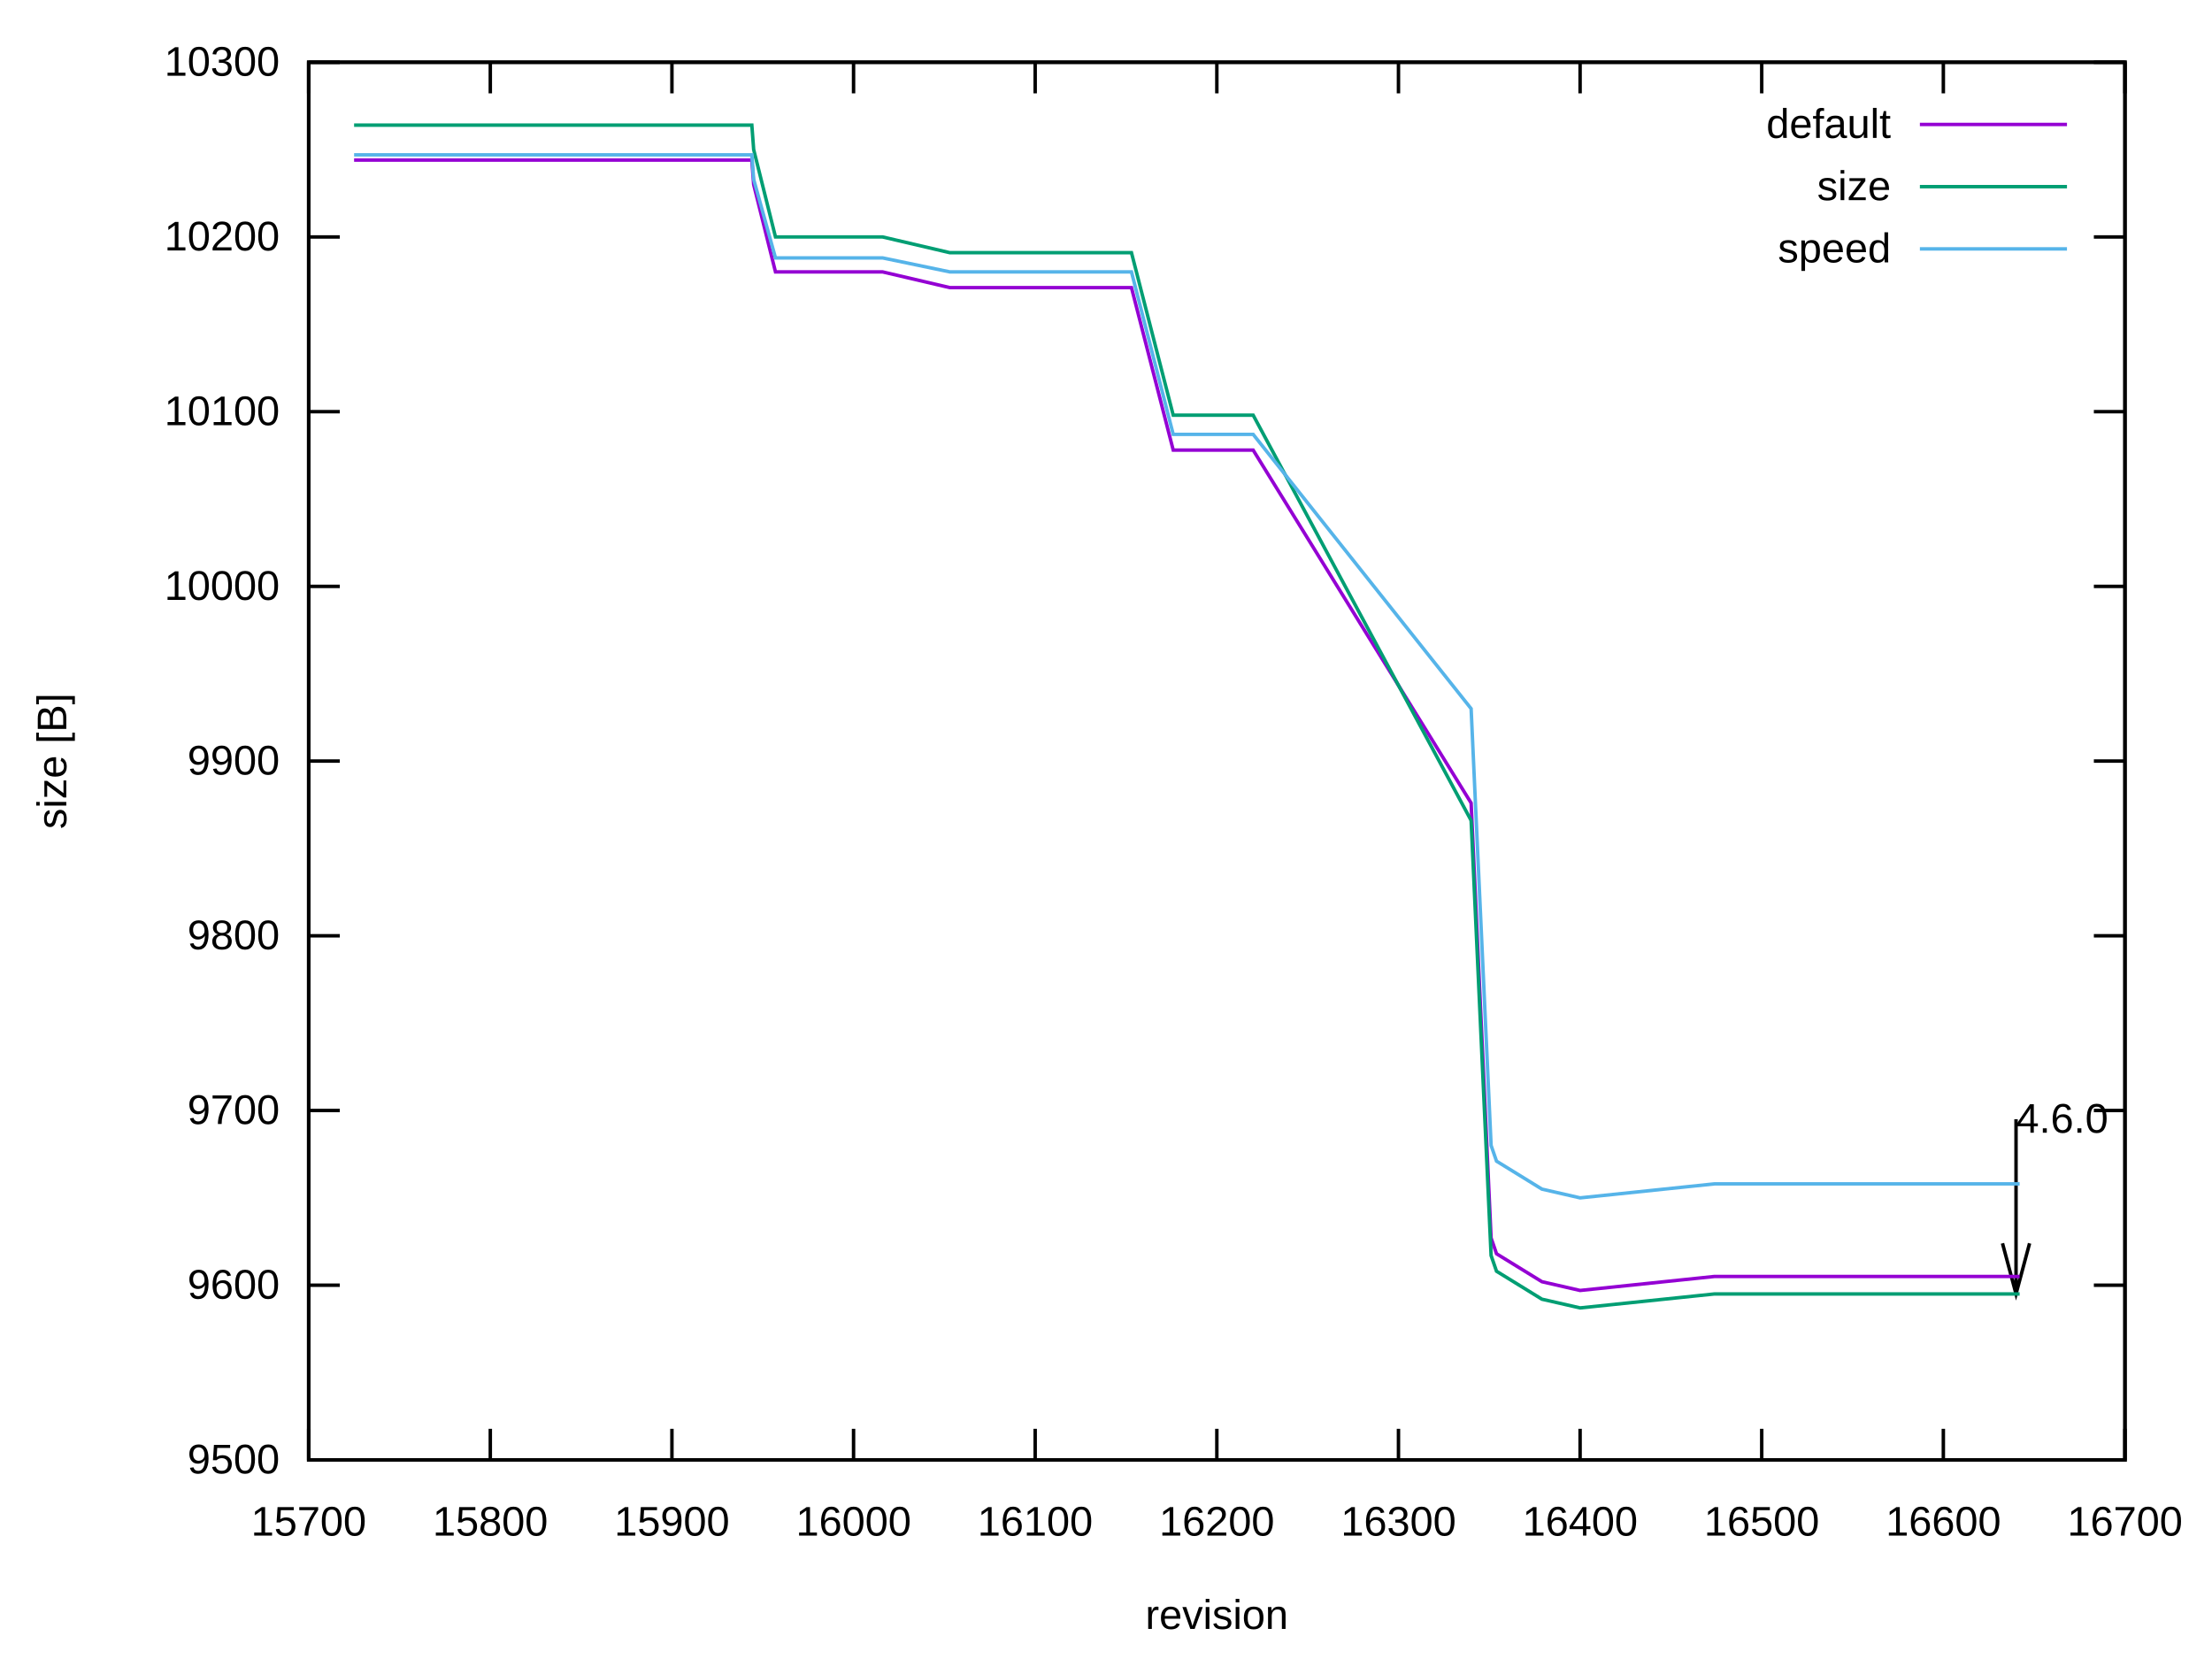
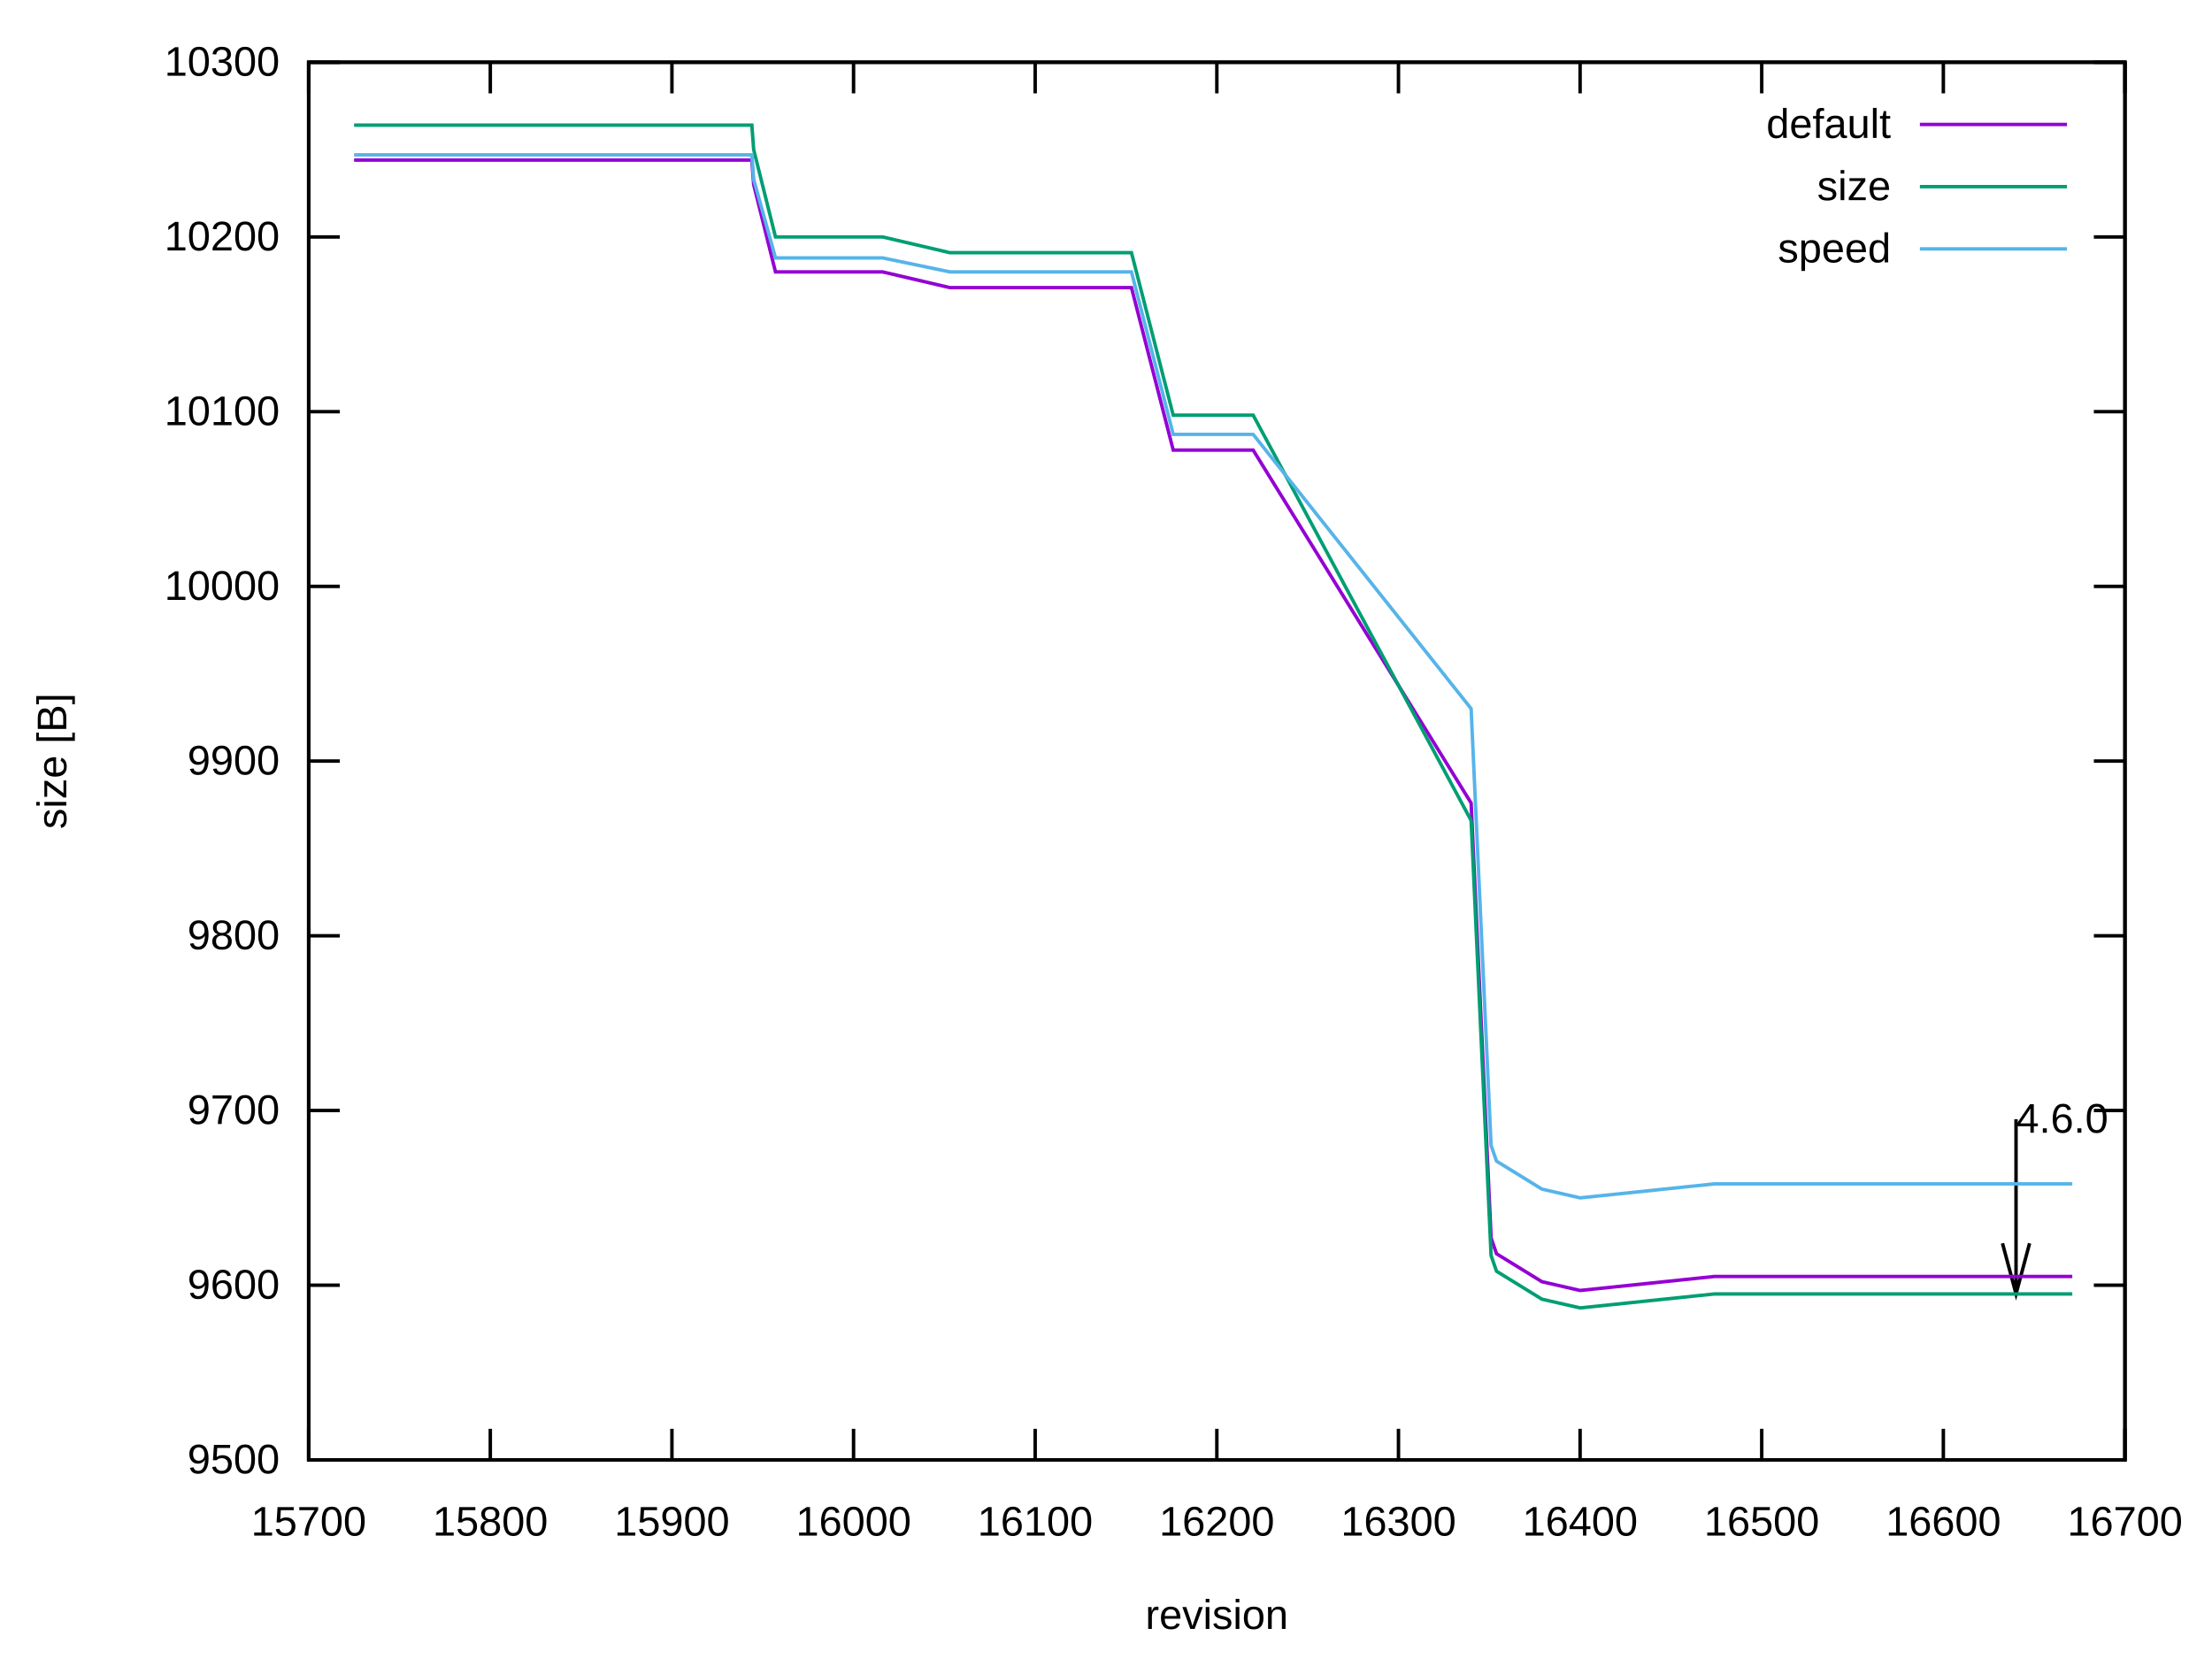
<svg xmlns="http://www.w3.org/2000/svg" xmlns:xlink="http://www.w3.org/1999/xlink" width="640" height="480" viewBox="0 0 640 480">
  <g id="gnuplot_canvas">
    <rect x="0" y="0" width="640" height="480" fill="none" />
    <defs>
      <circle id="gpDot" r="0.5" stroke-width="0.5" stroke="currentColor" />
      <path id="gpPt0" stroke-width="0.222" stroke="currentColor" d="M-1,0 h2 M0,-1 v2" />
      <path id="gpPt1" stroke-width="0.222" stroke="currentColor" d="M-1,-1 L1,1 M1,-1 L-1,1" />
      <path id="gpPt2" stroke-width="0.222" stroke="currentColor" d="M-1,0 L1,0 M0,-1 L0,1 M-1,-1 L1,1 M-1,1 L1,-1" />
      <rect id="gpPt3" stroke-width="0.222" stroke="currentColor" x="-1" y="-1" width="2" height="2" />
      <rect id="gpPt4" stroke-width="0.222" stroke="currentColor" fill="currentColor" x="-1" y="-1" width="2" height="2" />
      <circle id="gpPt5" stroke-width="0.222" stroke="currentColor" cx="0" cy="0" r="1" />
      <use xlink:href="#gpPt5" id="gpPt6" fill="currentColor" stroke="none" />
      <path id="gpPt7" stroke-width="0.222" stroke="currentColor" d="M0,-1.33 L-1.33,0.67 L1.33,0.67 z" />
      <use xlink:href="#gpPt7" id="gpPt8" fill="currentColor" stroke="none" />
      <use xlink:href="#gpPt7" id="gpPt9" stroke="currentColor" transform="rotate(180)" />
      <use xlink:href="#gpPt9" id="gpPt10" fill="currentColor" stroke="none" />
      <use xlink:href="#gpPt3" id="gpPt11" stroke="currentColor" transform="rotate(45)" />
      <use xlink:href="#gpPt11" id="gpPt12" fill="currentColor" stroke="none" />
      <path id="gpPt13" stroke-width="0.222" stroke="currentColor" d="M0,1.330 L1.265,0.411 L0.782,-1.067 L-0.782,-1.076 L-1.265,0.411 z" />
      <use xlink:href="#gpPt13" id="gpPt14" fill="currentColor" stroke="none" />
      <filter id="textbox" filterUnits="objectBoundingBox" x="0" y="0" height="1" width="1">
        <feFlood flood-color="white" flood-opacity="1" result="bgnd" />
        <feComposite in="SourceGraphic" in2="bgnd" operator="atop" />
      </filter>
      <filter id="greybox" filterUnits="objectBoundingBox" x="0" y="0" height="1" width="1">
        <feFlood flood-color="lightgrey" flood-opacity="1" result="grey" />
        <feComposite in="SourceGraphic" in2="grey" operator="atop" />
      </filter>
    </defs>
    <g fill="none" color="white" stroke="currentColor" stroke-width="1.00" stroke-linecap="butt" stroke-linejoin="miter">
</g>
    <g fill="none" color="black" stroke="currentColor" stroke-width="1.00" stroke-linecap="butt" stroke-linejoin="miter">
      <path stroke="black" d="M89.31,422.40 L98.31,422.40 M614.82,422.40 L605.82,422.40  " />
      <g transform="translate(80.92,426.30)" stroke="none" fill="black" font-family="Arial" font-size="12.00" text-anchor="end">
        <text>
          <tspan font-family="Arial"> 9500</tspan>
        </text>
      </g>
    </g>
    <g fill="none" color="black" stroke="currentColor" stroke-width="1.00" stroke-linecap="butt" stroke-linejoin="miter">
      <path stroke="black" d="M89.31,371.85 L98.31,371.85 M614.82,371.85 L605.82,371.85  " />
      <g transform="translate(80.92,375.75)" stroke="none" fill="black" font-family="Arial" font-size="12.00" text-anchor="end">
        <text>
          <tspan font-family="Arial"> 9600</tspan>
        </text>
      </g>
    </g>
    <g fill="none" color="black" stroke="currentColor" stroke-width="1.00" stroke-linecap="butt" stroke-linejoin="miter">
      <path stroke="black" d="M89.31,321.30 L98.31,321.30 M614.82,321.30 L605.82,321.30  " />
      <g transform="translate(80.92,325.20)" stroke="none" fill="black" font-family="Arial" font-size="12.00" text-anchor="end">
        <text>
          <tspan font-family="Arial"> 9700</tspan>
        </text>
      </g>
    </g>
    <g fill="none" color="black" stroke="currentColor" stroke-width="1.00" stroke-linecap="butt" stroke-linejoin="miter">
      <path stroke="black" d="M89.31,270.75 L98.31,270.75 M614.82,270.75 L605.82,270.75  " />
      <g transform="translate(80.92,274.65)" stroke="none" fill="black" font-family="Arial" font-size="12.00" text-anchor="end">
        <text>
          <tspan font-family="Arial"> 9800</tspan>
        </text>
      </g>
    </g>
    <g fill="none" color="black" stroke="currentColor" stroke-width="1.00" stroke-linecap="butt" stroke-linejoin="miter">
      <path stroke="black" d="M89.31,220.20 L98.31,220.20 M614.82,220.20 L605.82,220.20  " />
      <g transform="translate(80.92,224.10)" stroke="none" fill="black" font-family="Arial" font-size="12.00" text-anchor="end">
        <text>
          <tspan font-family="Arial"> 9900</tspan>
        </text>
      </g>
    </g>
    <g fill="none" color="black" stroke="currentColor" stroke-width="1.00" stroke-linecap="butt" stroke-linejoin="miter">
      <path stroke="black" d="M89.31,169.66 L98.31,169.66 M614.82,169.66 L605.82,169.66  " />
      <g transform="translate(80.92,173.56)" stroke="none" fill="black" font-family="Arial" font-size="12.00" text-anchor="end">
        <text>
          <tspan font-family="Arial"> 10000</tspan>
        </text>
      </g>
    </g>
    <g fill="none" color="black" stroke="currentColor" stroke-width="1.00" stroke-linecap="butt" stroke-linejoin="miter">
      <path stroke="black" d="M89.31,119.11 L98.31,119.11 M614.82,119.11 L605.82,119.11  " />
      <g transform="translate(80.92,123.01)" stroke="none" fill="black" font-family="Arial" font-size="12.00" text-anchor="end">
        <text>
          <tspan font-family="Arial"> 10100</tspan>
        </text>
      </g>
    </g>
    <g fill="none" color="black" stroke="currentColor" stroke-width="1.00" stroke-linecap="butt" stroke-linejoin="miter">
      <path stroke="black" d="M89.31,68.56 L98.31,68.56 M614.82,68.56 L605.82,68.56  " />
      <g transform="translate(80.92,72.46)" stroke="none" fill="black" font-family="Arial" font-size="12.00" text-anchor="end">
        <text>
          <tspan font-family="Arial"> 10200</tspan>
        </text>
      </g>
    </g>
    <g fill="none" color="black" stroke="currentColor" stroke-width="1.00" stroke-linecap="butt" stroke-linejoin="miter">
      <path stroke="black" d="M89.31,18.01 L98.31,18.01 M614.82,18.01 L605.82,18.01  " />
      <g transform="translate(80.92,21.91)" stroke="none" fill="black" font-family="Arial" font-size="12.00" text-anchor="end">
        <text>
          <tspan font-family="Arial"> 10300</tspan>
        </text>
      </g>
    </g>
    <g fill="none" color="black" stroke="currentColor" stroke-width="1.00" stroke-linecap="butt" stroke-linejoin="miter">
      <path stroke="black" d="M89.31,422.40 L89.31,413.40 M89.31,18.01 L89.31,27.01  " />
      <g transform="translate(89.31,444.30)" stroke="none" fill="black" font-family="Arial" font-size="12.00" text-anchor="middle">
        <text>
          <tspan font-family="Arial"> 15700</tspan>
        </text>
      </g>
    </g>
    <g fill="none" color="black" stroke="currentColor" stroke-width="1.00" stroke-linecap="butt" stroke-linejoin="miter">
      <path stroke="black" d="M141.86,422.40 L141.86,413.40 M141.86,18.01 L141.86,27.01  " />
      <g transform="translate(141.86,444.30)" stroke="none" fill="black" font-family="Arial" font-size="12.00" text-anchor="middle">
        <text>
          <tspan font-family="Arial"> 15800</tspan>
        </text>
      </g>
    </g>
    <g fill="none" color="black" stroke="currentColor" stroke-width="1.00" stroke-linecap="butt" stroke-linejoin="miter">
      <path stroke="black" d="M194.41,422.40 L194.41,413.40 M194.41,18.01 L194.41,27.01  " />
      <g transform="translate(194.41,444.30)" stroke="none" fill="black" font-family="Arial" font-size="12.00" text-anchor="middle">
        <text>
          <tspan font-family="Arial"> 15900</tspan>
        </text>
      </g>
    </g>
    <g fill="none" color="black" stroke="currentColor" stroke-width="1.00" stroke-linecap="butt" stroke-linejoin="miter">
      <path stroke="black" d="M246.96,422.40 L246.96,413.40 M246.96,18.01 L246.96,27.01  " />
      <g transform="translate(246.96,444.30)" stroke="none" fill="black" font-family="Arial" font-size="12.00" text-anchor="middle">
        <text>
          <tspan font-family="Arial"> 16000</tspan>
        </text>
      </g>
    </g>
    <g fill="none" color="black" stroke="currentColor" stroke-width="1.00" stroke-linecap="butt" stroke-linejoin="miter">
      <path stroke="black" d="M299.51,422.40 L299.51,413.40 M299.51,18.01 L299.51,27.01  " />
      <g transform="translate(299.51,444.30)" stroke="none" fill="black" font-family="Arial" font-size="12.00" text-anchor="middle">
        <text>
          <tspan font-family="Arial"> 16100</tspan>
        </text>
      </g>
    </g>
    <g fill="none" color="black" stroke="currentColor" stroke-width="1.00" stroke-linecap="butt" stroke-linejoin="miter">
      <path stroke="black" d="M352.07,422.40 L352.07,413.40 M352.07,18.01 L352.07,27.01  " />
      <g transform="translate(352.07,444.30)" stroke="none" fill="black" font-family="Arial" font-size="12.00" text-anchor="middle">
        <text>
          <tspan font-family="Arial"> 16200</tspan>
        </text>
      </g>
    </g>
    <g fill="none" color="black" stroke="currentColor" stroke-width="1.00" stroke-linecap="butt" stroke-linejoin="miter">
      <path stroke="black" d="M404.62,422.40 L404.62,413.40 M404.62,18.01 L404.62,27.01  " />
      <g transform="translate(404.62,444.30)" stroke="none" fill="black" font-family="Arial" font-size="12.00" text-anchor="middle">
        <text>
          <tspan font-family="Arial"> 16300</tspan>
        </text>
      </g>
    </g>
    <g fill="none" color="black" stroke="currentColor" stroke-width="1.00" stroke-linecap="butt" stroke-linejoin="miter">
      <path stroke="black" d="M457.17,422.40 L457.17,413.40 M457.17,18.01 L457.17,27.01  " />
      <g transform="translate(457.17,444.30)" stroke="none" fill="black" font-family="Arial" font-size="12.00" text-anchor="middle">
        <text>
          <tspan font-family="Arial"> 16400</tspan>
        </text>
      </g>
    </g>
    <g fill="none" color="black" stroke="currentColor" stroke-width="1.00" stroke-linecap="butt" stroke-linejoin="miter">
      <path stroke="black" d="M509.72,422.40 L509.72,413.40 M509.72,18.01 L509.72,27.01  " />
      <g transform="translate(509.72,444.30)" stroke="none" fill="black" font-family="Arial" font-size="12.00" text-anchor="middle">
        <text>
          <tspan font-family="Arial"> 16500</tspan>
        </text>
      </g>
    </g>
    <g fill="none" color="black" stroke="currentColor" stroke-width="1.00" stroke-linecap="butt" stroke-linejoin="miter">
      <path stroke="black" d="M562.27,422.40 L562.27,413.40 M562.27,18.01 L562.27,27.01  " />
      <g transform="translate(562.27,444.30)" stroke="none" fill="black" font-family="Arial" font-size="12.00" text-anchor="middle">
        <text>
          <tspan font-family="Arial"> 16600</tspan>
        </text>
      </g>
    </g>
    <g fill="none" color="black" stroke="currentColor" stroke-width="1.00" stroke-linecap="butt" stroke-linejoin="miter">
      <path stroke="black" d="M614.82,422.40 L614.82,413.40 M614.82,18.01 L614.82,27.01  " />
      <g transform="translate(614.82,444.30)" stroke="none" fill="black" font-family="Arial" font-size="12.00" text-anchor="middle">
        <text>
          <tspan font-family="Arial"> 16700</tspan>
        </text>
      </g>
    </g>
    <g fill="none" color="black" stroke="currentColor" stroke-width="1.00" stroke-linecap="butt" stroke-linejoin="miter">
</g>
    <g fill="none" color="black" stroke="currentColor" stroke-width="1.00" stroke-linecap="butt" stroke-linejoin="miter">
      <path stroke="black" d="M89.31,18.01 L89.31,422.40 L614.82,422.40 L614.82,18.01 L89.31,18.01 Z  " />
      <g transform="translate(583.29,327.73)" stroke="none" fill="black" font-family="Arial" font-size="12.00" text-anchor="start">
        <text>
          <tspan font-family="Arial">4.6.0</tspan>
        </text>
      </g>
    </g>
    <g fill="none" color="black" stroke="currentColor" stroke-width="1.00" stroke-linecap="butt" stroke-linejoin="miter">
      <path stroke="black" d="M579.38,359.73 L583.30,374.37 L587.22,359.73 M583.30,323.82 L583.30,374.37  " />
    </g>
    <g fill="none" color="black" stroke="currentColor" stroke-width="1.00" stroke-linecap="butt" stroke-linejoin="miter">
</g>
    <g id="gnuplot_plot_1">
      <g fill="none" color="black" stroke="currentColor" stroke-width="1.00" stroke-linecap="butt" stroke-linejoin="miter">
        <g transform="translate(547.09,39.91)" stroke="none" fill="black" font-family="Arial" font-size="12.00" text-anchor="end">
          <text>
            <tspan font-family="Arial">default</tspan>
          </text>
        </g>
      </g>
      <g fill="none" color="black" stroke="currentColor" stroke-width="1.00" stroke-linecap="butt" stroke-linejoin="miter">
-         <path stroke="rgb(148,   0, 211)" d="M555.48,36.01 L598.04,36.01 M102.45,46.32 L125.04,46.32 L189.16,46.32 L189.68,46.32 L217.53,46.32 L218.06,53.39   L224.37,78.67 L255.37,78.67 L274.82,83.22 L327.37,83.22 L339.45,130.23 L362.58,130.23 L425.64,232.34 L431.42,358.20   L432.99,362.75 L446.13,370.84 L457.17,373.37 L496.05,369.32 L526.53,369.32 L583.29,369.32 L584.34,369.32  " />
+         <path stroke="rgb(148,   0, 211)" d="M555.48,36.01 L598.04,36.01 M102.45,46.32 L125.04,46.32 L189.16,46.32 L189.68,46.32 L217.53,46.32 L218.06,53.39   L224.37,78.67 L255.37,78.67 L274.82,83.22 L327.37,83.22 L339.45,130.23 L362.58,130.23 L425.64,232.34 L431.42,358.20   L432.99,362.75 L446.13,370.84 L457.17,373.37 L496.05,369.32 L526.53,369.32 L583.29,369.32 L584.34,369.32 L599.58,369.32    " />
      </g>
    </g>
    <g id="gnuplot_plot_2">
      <g fill="none" color="black" stroke="currentColor" stroke-width="1.00" stroke-linecap="butt" stroke-linejoin="miter">
        <g transform="translate(547.09,57.91)" stroke="none" fill="black" font-family="Arial" font-size="12.00" text-anchor="end">
          <text>
            <tspan font-family="Arial">size</tspan>
          </text>
        </g>
      </g>
      <g fill="none" color="black" stroke="currentColor" stroke-width="1.00" stroke-linecap="butt" stroke-linejoin="miter">
-         <path stroke="rgb(  0, 158, 115)" d="M555.48,54.01 L598.04,54.01 M102.45,36.21 L125.04,36.21 L189.16,36.21 L189.68,36.21 L217.53,36.21 L218.06,43.28   L224.37,68.56 L255.37,68.56 L274.82,73.11 L327.37,73.11 L339.45,120.12 L362.58,120.12 L425.64,237.39 L431.42,363.26   L432.99,367.81 L446.13,375.90 L457.17,378.42 L496.05,374.38 L526.53,374.38 L583.29,374.38 L584.34,374.38  " />
+         <path stroke="rgb(  0, 158, 115)" d="M555.48,54.01 L598.04,54.01 M102.45,36.21 L125.04,36.21 L189.16,36.21 L189.68,36.21 L217.53,36.21 L218.06,43.28   L224.37,68.56 L255.37,68.56 L274.82,73.11 L327.37,73.11 L339.45,120.12 L362.58,120.12 L425.64,237.39 L431.42,363.26   L432.99,367.81 L446.13,375.90 L457.17,378.42 L496.05,374.38 L526.53,374.38 L583.29,374.38 L584.34,374.38 L599.58,374.38    " />
      </g>
    </g>
    <g id="gnuplot_plot_3">
      <g fill="none" color="black" stroke="currentColor" stroke-width="1.00" stroke-linecap="butt" stroke-linejoin="miter">
        <g transform="translate(547.09,75.91)" stroke="none" fill="black" font-family="Arial" font-size="12.00" text-anchor="end">
          <text>
            <tspan font-family="Arial">speed</tspan>
          </text>
        </g>
      </g>
      <g fill="none" color="black" stroke="currentColor" stroke-width="1.00" stroke-linecap="butt" stroke-linejoin="miter">
-         <path stroke="rgb( 86, 180, 233)" d="M555.48,72.01 L598.04,72.01 M102.45,44.80 L125.04,44.80 L189.16,44.80 L189.68,44.80 L217.53,44.80 L218.06,51.88   L224.37,74.62 L255.37,74.62 L274.82,78.67 L327.37,78.67 L339.45,125.68 L362.58,125.68 L425.64,205.04 L431.42,331.41   L432.99,335.96 L446.13,344.05 L457.17,346.58 L496.05,342.53 L526.53,342.53 L583.29,342.53 L584.34,342.53  " />
+         <path stroke="rgb( 86, 180, 233)" d="M555.48,72.01 L598.04,72.01 M102.45,44.80 L125.04,44.80 L189.16,44.80 L189.68,44.80 L217.53,44.80 L218.06,51.88   L224.37,74.62 L255.37,74.62 L274.82,78.67 L327.37,78.67 L339.45,125.68 L362.58,125.68 L425.64,205.04 L431.42,331.41   L432.99,335.96 L446.13,344.05 L457.17,346.58 L496.05,342.53 L526.53,342.53 L583.29,342.53 L584.34,342.53 L599.58,342.53    " />
      </g>
    </g>
    <g fill="none" color="white" stroke="rgb( 86, 180, 233)" stroke-width="2.00" stroke-linecap="butt" stroke-linejoin="miter">
</g>
    <g fill="none" color="black" stroke="currentColor" stroke-width="2.00" stroke-linecap="butt" stroke-linejoin="miter">
</g>
    <g fill="none" color="black" stroke="black" stroke-width="1.00" stroke-linecap="butt" stroke-linejoin="miter">
</g>
    <g fill="none" color="black" stroke="currentColor" stroke-width="1.00" stroke-linecap="butt" stroke-linejoin="miter">
      <path stroke="black" d="M89.31,18.01 L89.31,422.40 L614.82,422.40 L614.82,18.01 L89.31,18.01 Z  " />
      <g transform="translate(19.18,220.21) rotate(270.00)" stroke="none" fill="black" font-family="Arial" font-size="12.00" text-anchor="middle">
        <text>
          <tspan font-family="Arial">size [B]</tspan>
        </text>
      </g>
    </g>
    <g fill="none" color="black" stroke="currentColor" stroke-width="1.00" stroke-linecap="butt" stroke-linejoin="miter">
      <g transform="translate(352.06,471.30)" stroke="none" fill="black" font-family="Arial" font-size="12.00" text-anchor="middle">
        <text>
          <tspan font-family="Arial">revision</tspan>
        </text>
      </g>
    </g>
    <g fill="none" color="black" stroke="currentColor" stroke-width="1.00" stroke-linecap="butt" stroke-linejoin="miter">
</g>
    <g fill="none" color="black" stroke="currentColor" stroke-width="1.00" stroke-linecap="butt" stroke-linejoin="miter">
</g>
  </g>
</svg>
